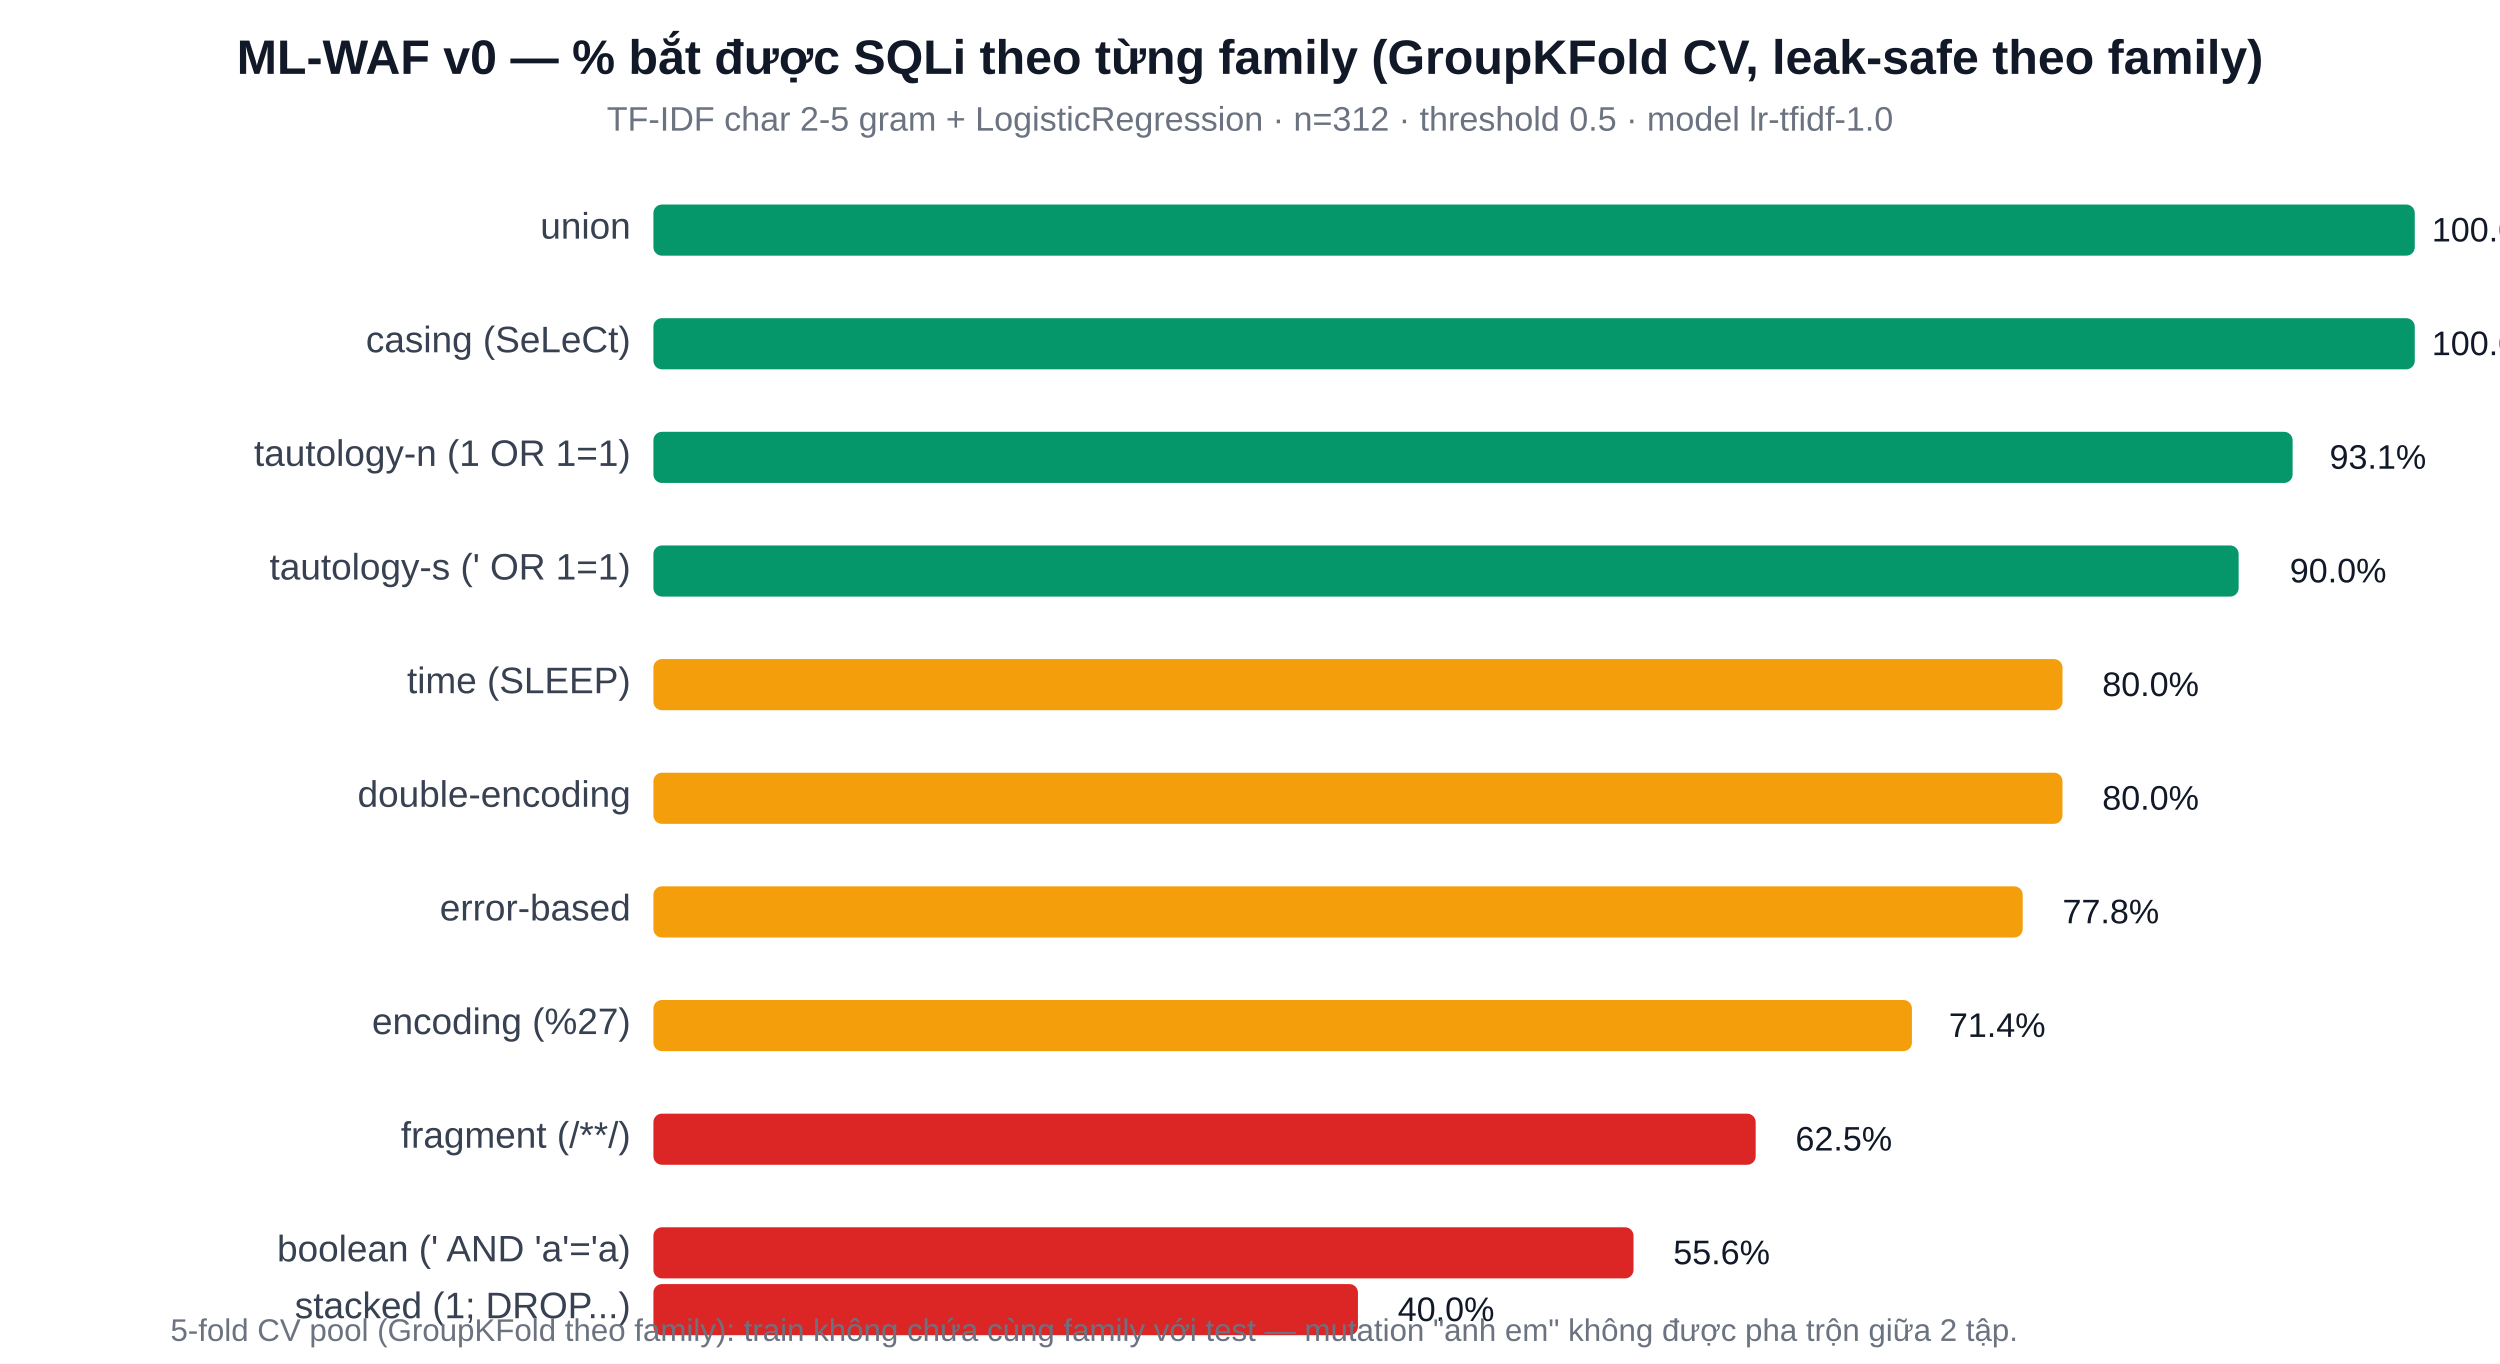
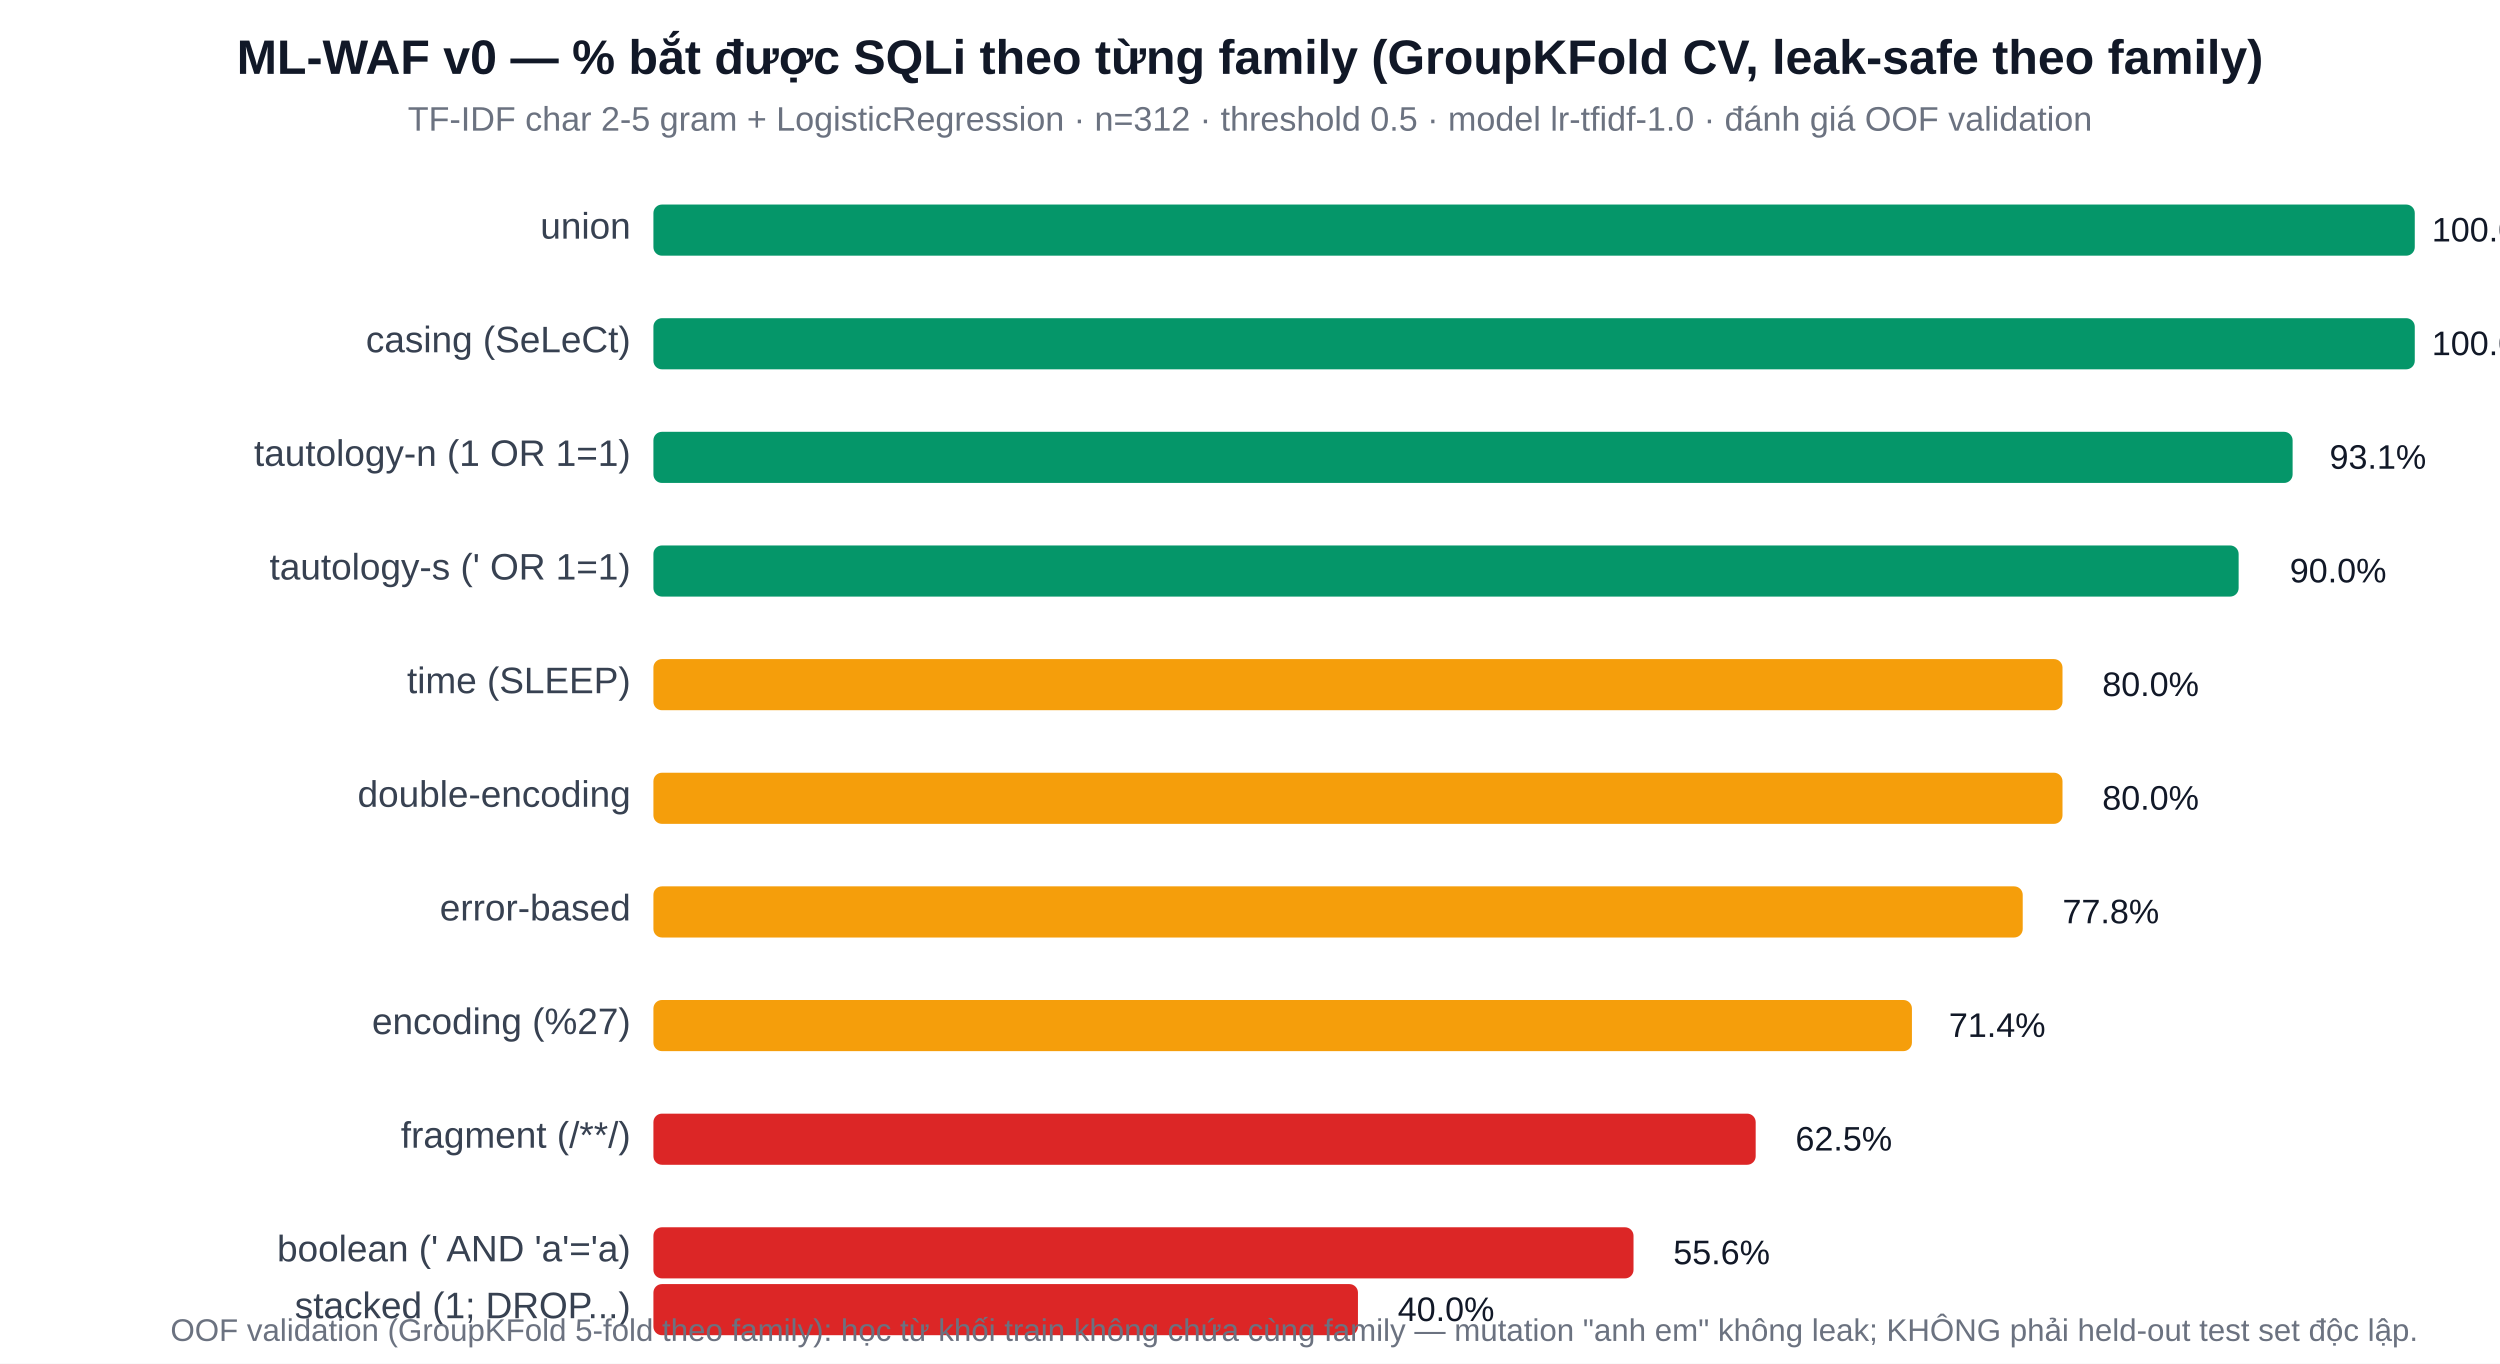
<svg xmlns="http://www.w3.org/2000/svg" width="880" height="480" viewBox="0 0 880 480" font-family="Segoe UI, Arial, sans-serif">
  <rect width="880" height="480" fill="#ffffff" />
  <text x="440" y="26" text-anchor="middle" font-size="17" font-weight="bold" fill="#111827">ML-WAF v0 — % bắt được SQLi theo từng family (GroupKFold CV, leak-safe theo family)</text>
-   <text x="440" y="46" text-anchor="middle" font-size="12" fill="#6b7280">TF-IDF char 2-5 gram + LogisticRegression · n=312 · threshold 0.5 · model lr-tfidf-1.0</text>
+   <text x="440" y="46" text-anchor="middle" font-size="12" fill="#6b7280">TF-IDF char 2-5 gram + LogisticRegression · n=312 · threshold 0.5 · model lr-tfidf-1.0 · đánh giá OOF validation</text>
  <text x="222" y="84" text-anchor="end" font-size="13" fill="#374151">union</text>
  <rect x="230" y="72" width="620" height="18" fill="#059669" rx="3" />
  <text x="856" y="85" font-size="12" fill="#111827">100.0%</text>
  <text x="222" y="124" text-anchor="end" font-size="13" fill="#374151">casing (SeLeCt)</text>
  <rect x="230" y="112" width="620" height="18" fill="#059669" rx="3" />
  <text x="856" y="125" font-size="12" fill="#111827">100.0%</text>
  <text x="222" y="164" text-anchor="end" font-size="13" fill="#374151">tautology-n (1 OR 1=1)</text>
  <rect x="230" y="152" width="577" height="18" fill="#059669" rx="3" />
  <text x="820" y="165" font-size="12" fill="#111827">93.1%</text>
  <text x="222" y="204" text-anchor="end" font-size="13" fill="#374151">tautology-s (' OR 1=1)</text>
  <rect x="230" y="192" width="558" height="18" fill="#059669" rx="3" />
  <text x="806" y="205" font-size="12" fill="#111827">90.0%</text>
  <text x="222" y="244" text-anchor="end" font-size="13" fill="#374151">time (SLEEP)</text>
  <rect x="230" y="232" width="496" height="18" fill="#f59e0b" rx="3" />
  <text x="740" y="245" font-size="12" fill="#111827">80.0%</text>
  <text x="222" y="284" text-anchor="end" font-size="13" fill="#374151">double-encoding</text>
  <rect x="230" y="272" width="496" height="18" fill="#f59e0b" rx="3" />
  <text x="740" y="285" font-size="12" fill="#111827">80.0%</text>
  <text x="222" y="324" text-anchor="end" font-size="13" fill="#374151">error-based</text>
  <rect x="230" y="312" width="482" height="18" fill="#f59e0b" rx="3" />
  <text x="726" y="325" font-size="12" fill="#111827">77.8%</text>
  <text x="222" y="364" text-anchor="end" font-size="13" fill="#374151">encoding (%27)</text>
  <rect x="230" y="352" width="443" height="18" fill="#f59e0b" rx="3" />
  <text x="686" y="365" font-size="12" fill="#111827">71.4%</text>
  <text x="222" y="404" text-anchor="end" font-size="13" fill="#374151">fragment (/**/)</text>
  <rect x="230" y="392" width="388" height="18" fill="#dc2626" rx="3" />
  <text x="632" y="405" font-size="12" fill="#111827">62.5%</text>
  <text x="222" y="444" text-anchor="end" font-size="13" fill="#374151">boolean (' AND 'a'='a)</text>
  <rect x="230" y="432" width="345" height="18" fill="#dc2626" rx="3" />
  <text x="589" y="445" font-size="12" fill="#111827">55.6%</text>
  <g>
    <rect x="230" y="452" width="248" height="18" fill="#dc2626" rx="3" />
    <text x="492" y="465" font-size="12" fill="#111827">40.0%</text>
    <text x="222" y="464" text-anchor="end" font-size="13" fill="#374151">stacked (1; DROP...)</text>
  </g>
-   <text x="60" y="472" font-size="11" fill="#6b7280">5-fold CV pool (GroupKFold theo family): train không chứa cùng family với test — mutation "anh em" không được pha trộn giữa 2 tập.</text>
+   <text x="60" y="472" font-size="11" fill="#6b7280">OOF validation (GroupKFold 5-fold theo family): học từ khối train không chứa cùng family — mutation "anh em" không leak; KHÔNG phải held-out test set độc lập.</text>
</svg>
